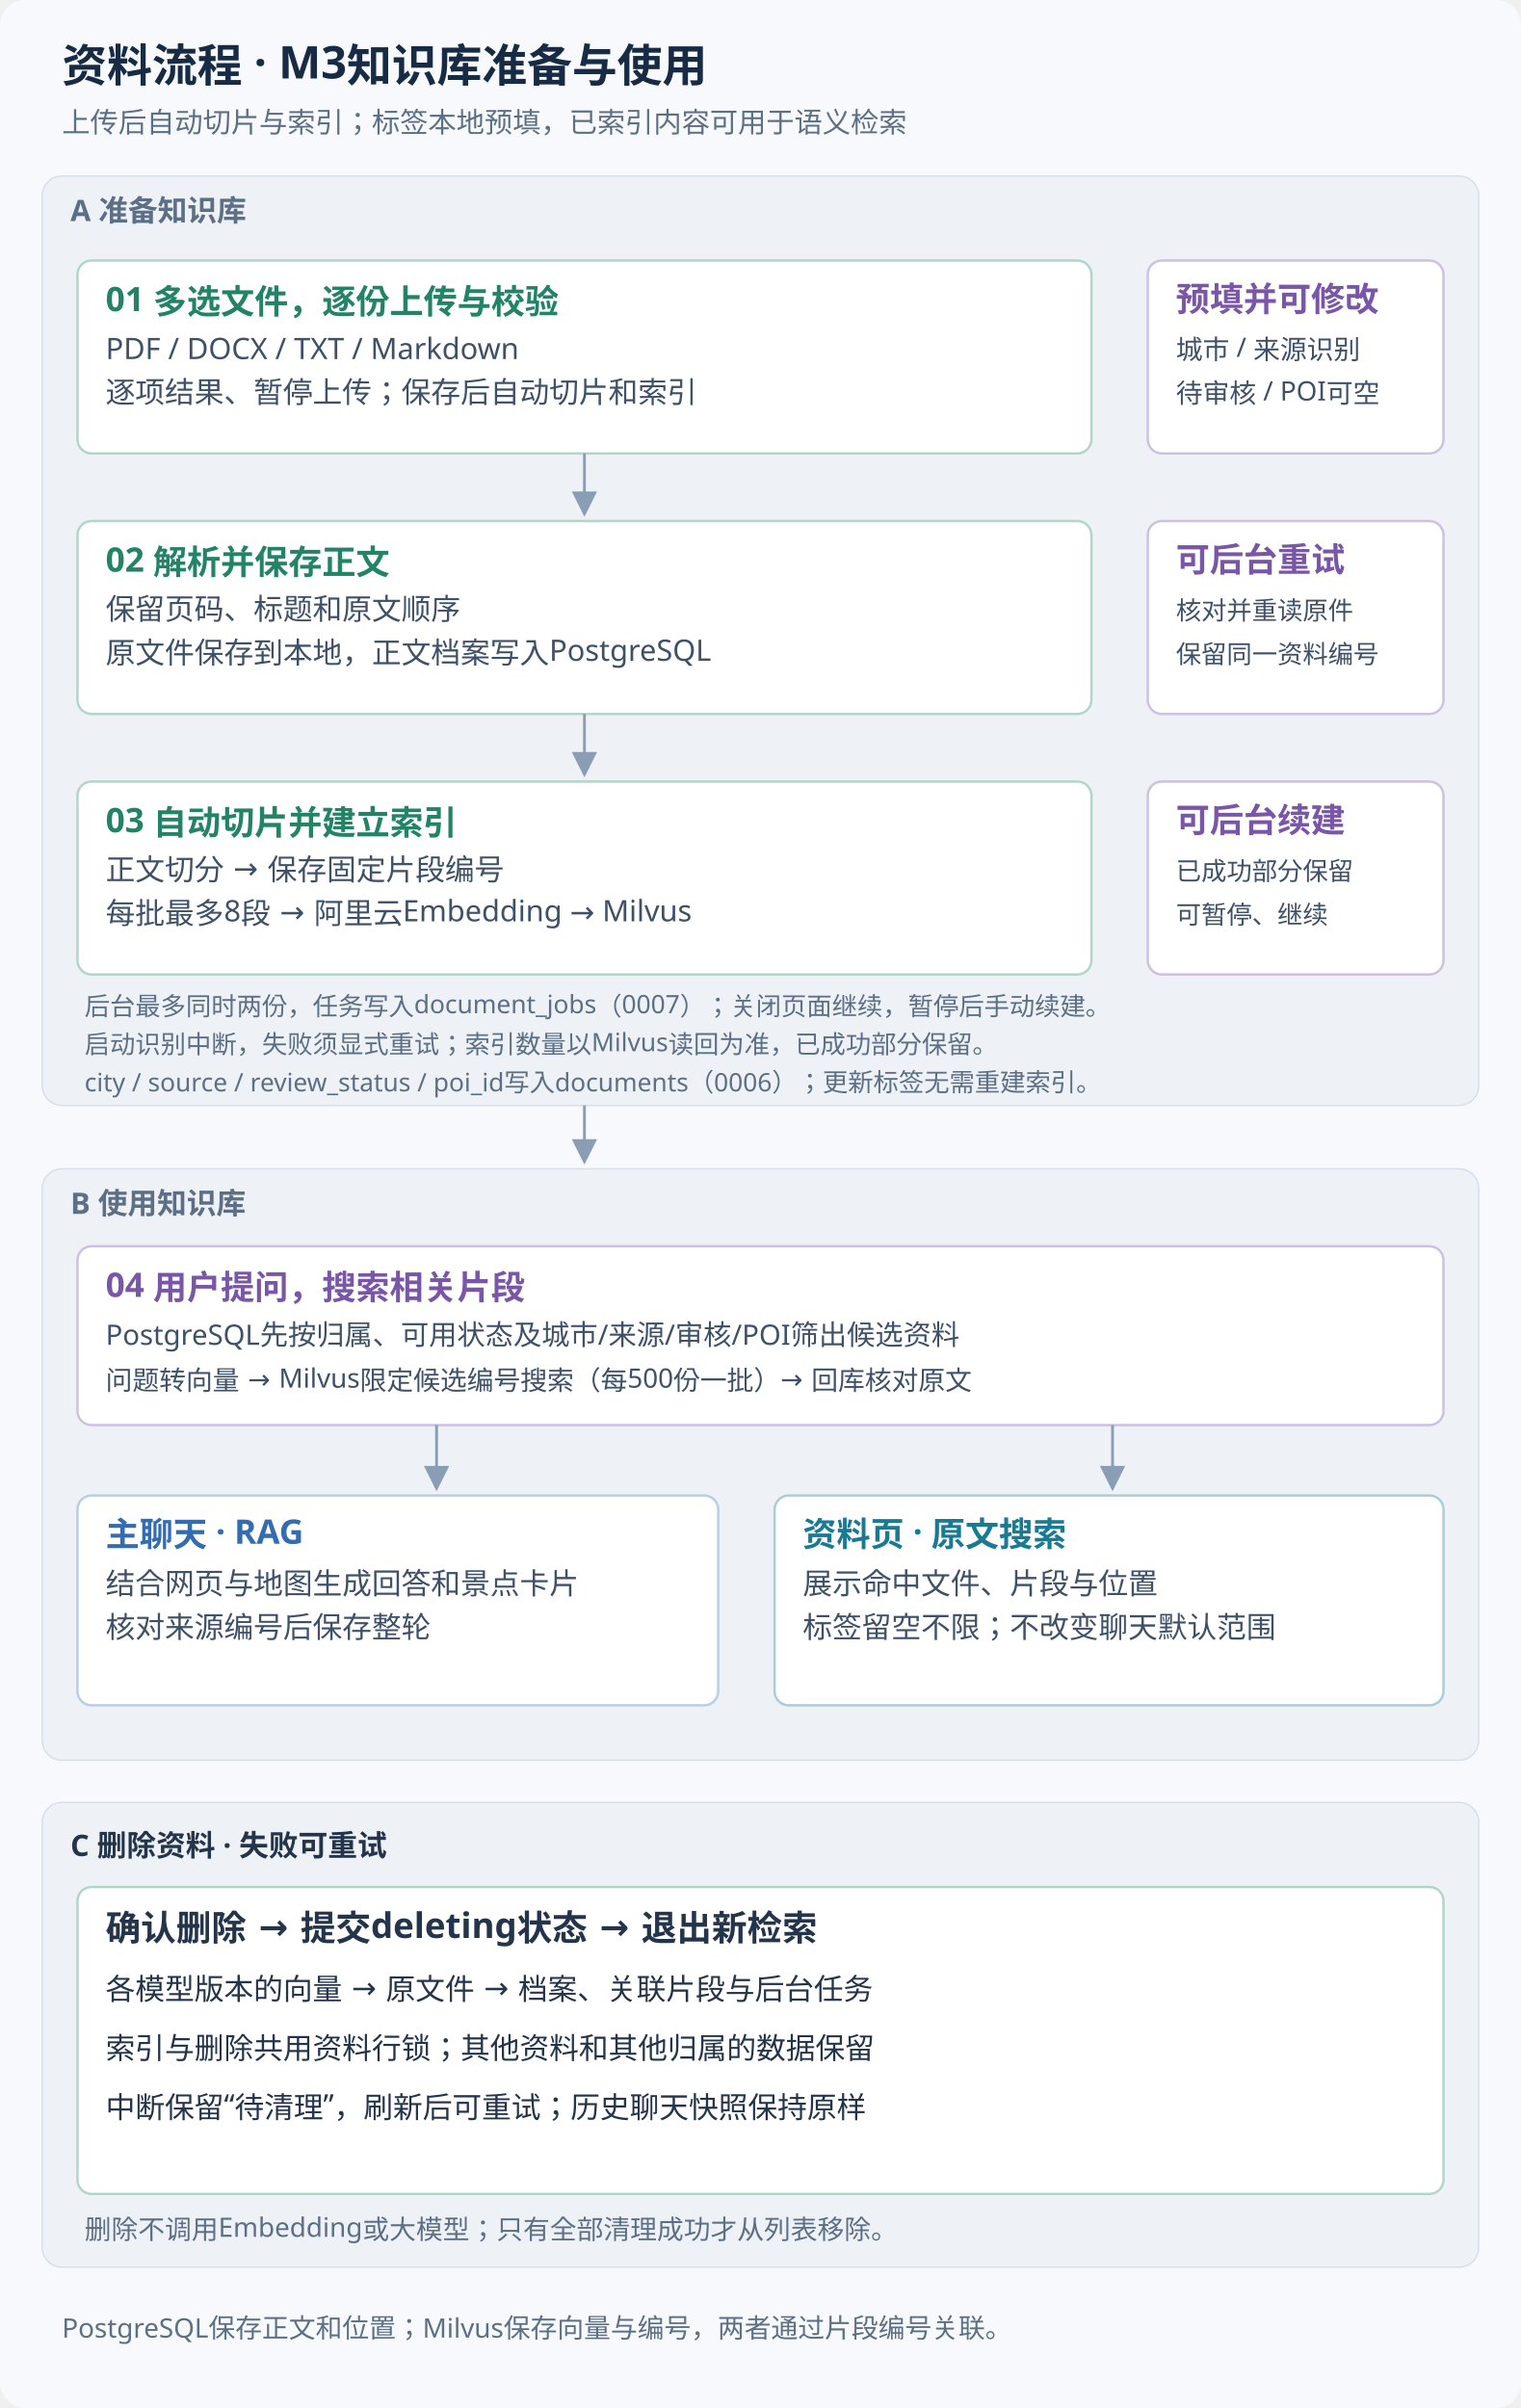
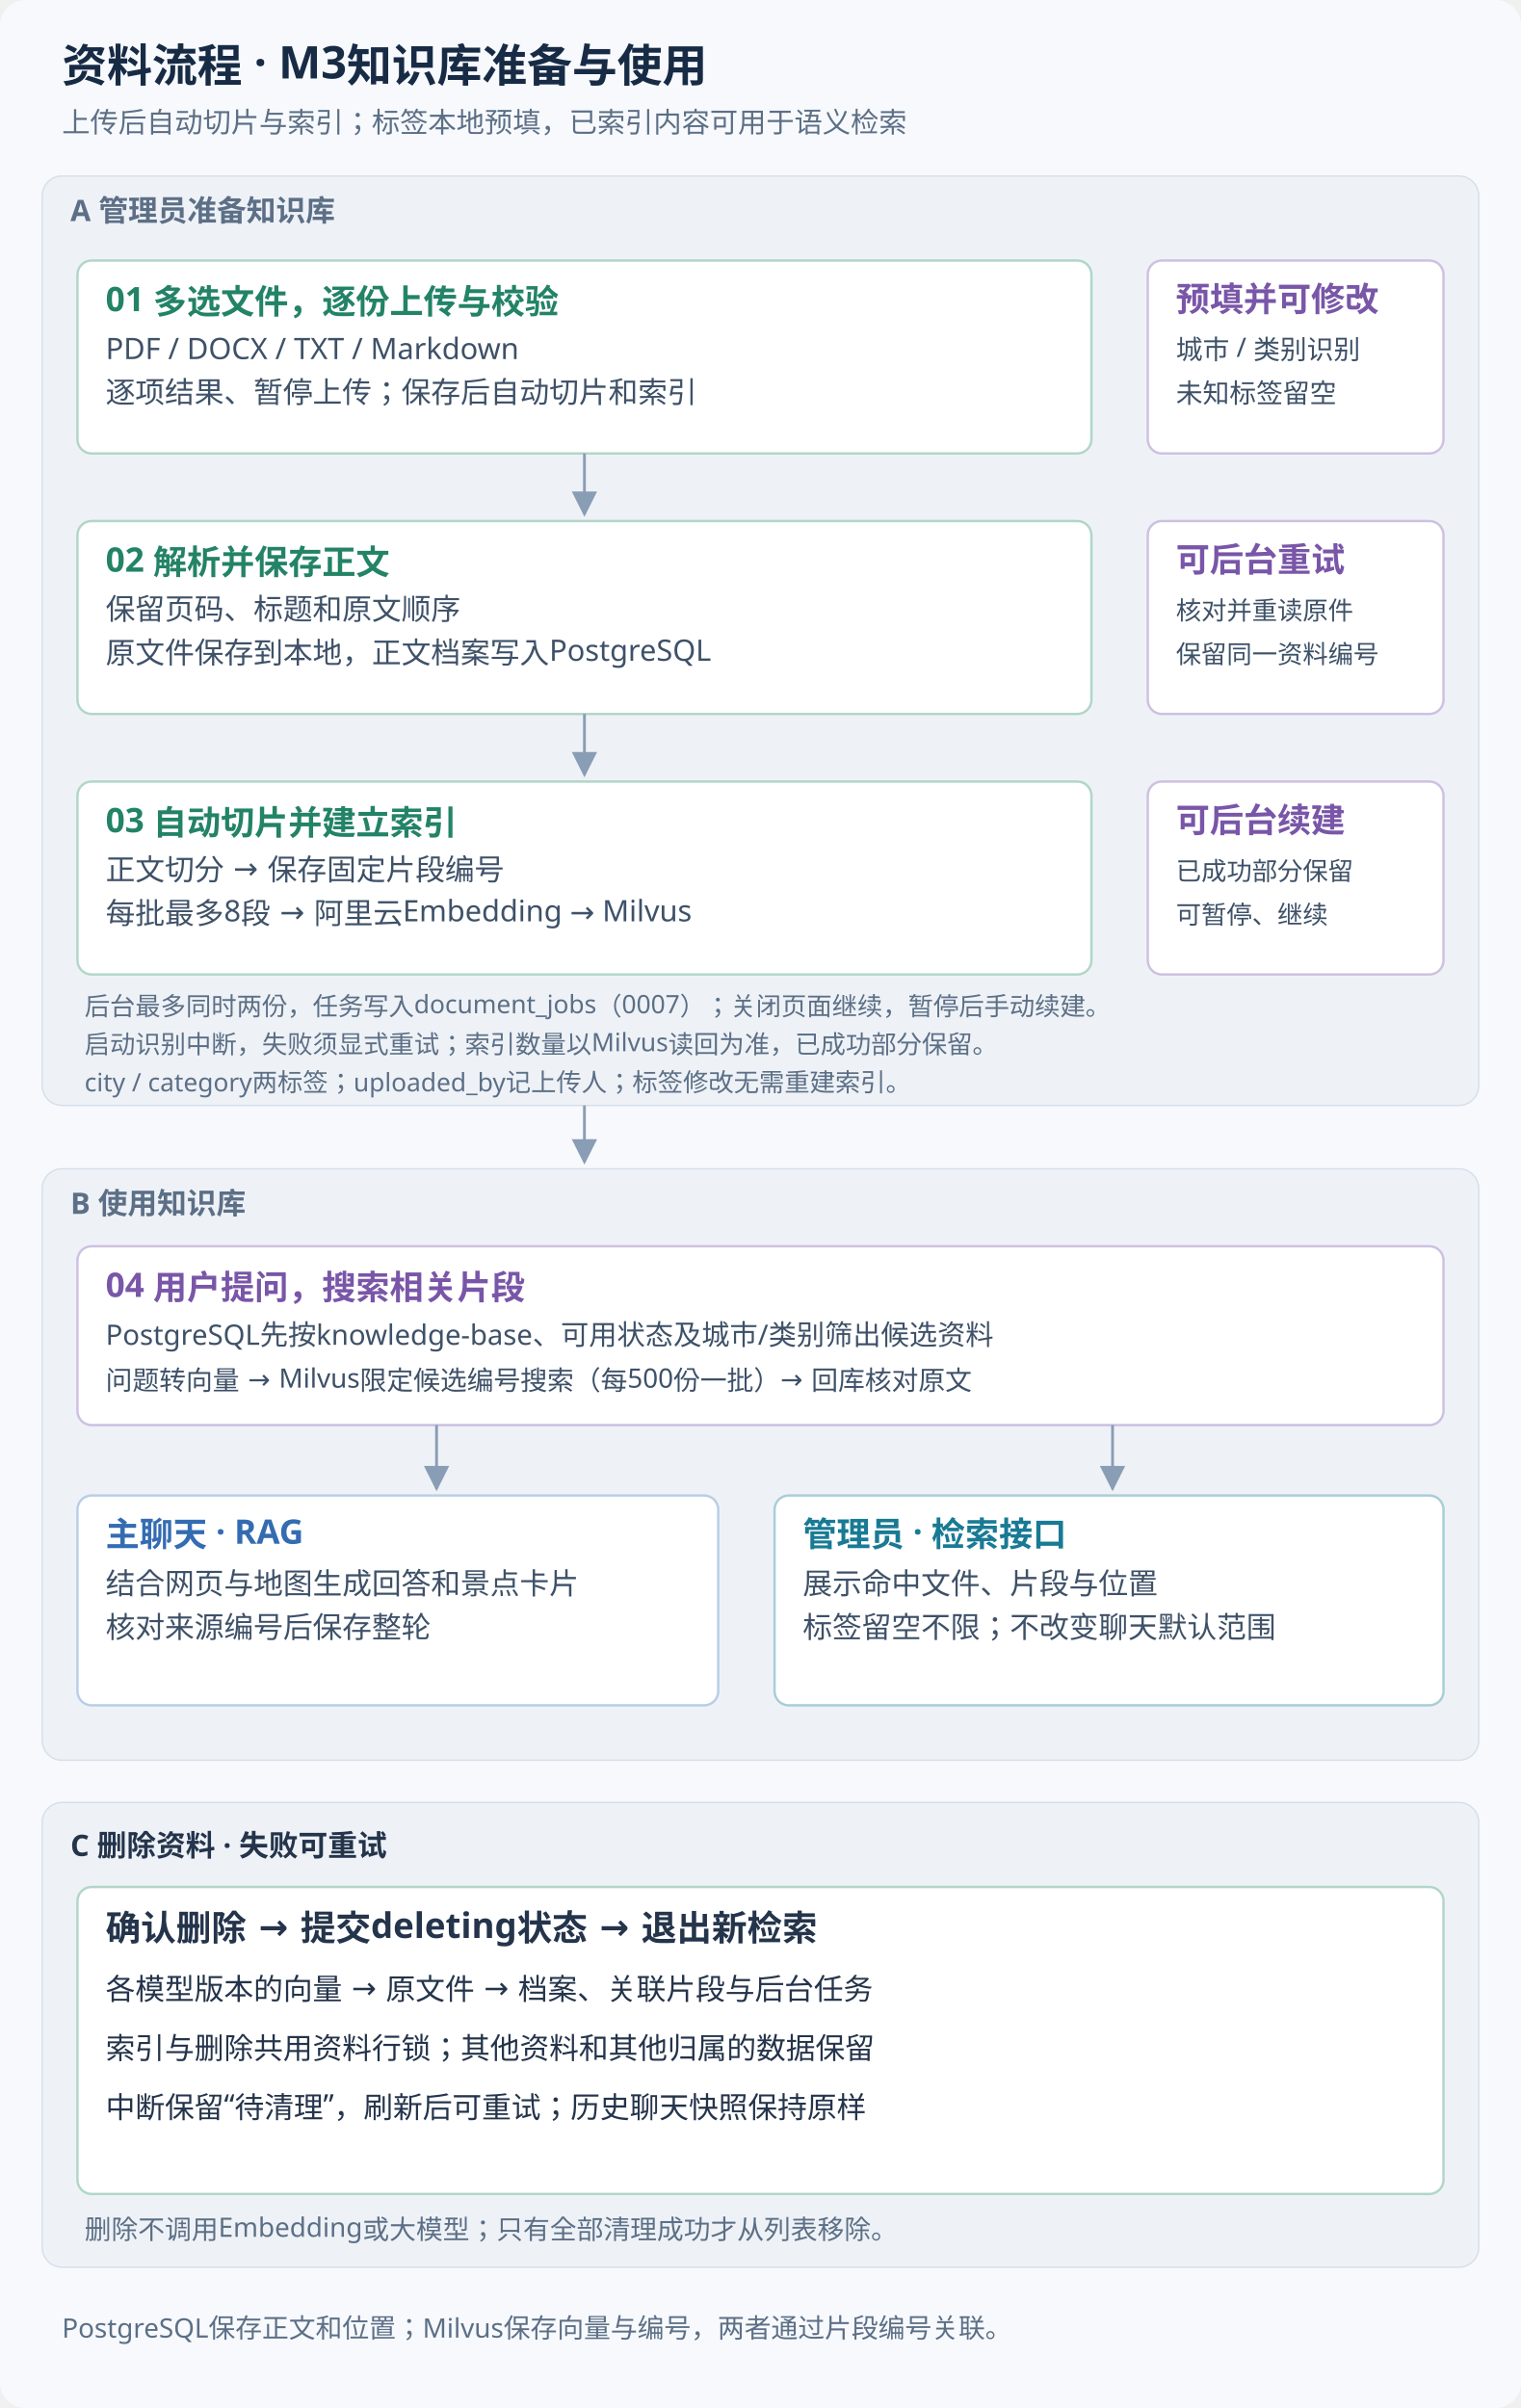
<svg xmlns="http://www.w3.org/2000/svg" viewBox="0 0 1080 1710" role="img" aria-label="资料流程 · M3知识库准备、使用与删除">
  <defs>
    <style>text{font-family:'Microsoft YaHei','Noto Sans SC',sans-serif;fill:#24344b}.sub{fill:#5c6f86}.small{font-size:19px}.body{font-size:21px}.name{font-size:25px;font-weight:700}</style>
    <marker id="arrow" markerWidth="9" markerHeight="9" refX="8" refY="4.5" orient="auto">
      <path d="M0 0 L9 4.5 L0 9Z" fill="#899db5" />
    </marker>
  </defs>
  <rect width="1080" height="1710" fill="#f7f9fc" rx="18" />
  <text x="44" y="58" font-size="32" fill="#172b45" style="fill:#172b45" font-weight="700" text-anchor="start">资料流程 · M3知识库准备与使用</text>
  <text x="44" y="94" font-size="20" fill="#5c6f86" style="fill:#5c6f86" font-weight="400" text-anchor="start">上传后自动切片与索引；标签本地预填，已索引内容可用于语义检索</text>
  <rect x="30" y="125" width="1020" height="660" rx="14" fill="#eef2f7" stroke="#d5dfeb" />
-   <text x="50" y="157" font-size="21" fill="#5c6f86" style="fill:#5c6f86" font-weight="700" text-anchor="start">A  准备知识库</text>
+   <text x="50" y="157" font-size="21" fill="#5c6f86" style="fill:#5c6f86" font-weight="700" text-anchor="start">A  管理员准备知识库</text>
  <g data-box="55,185,720,137">
    <rect x="55" y="185" width="720" height="137" rx="10" fill="#ffffff" stroke="#b1d6c8" stroke-width="1.7" />
    <text x="75" y="221" font-size="24" fill="#238366" style="fill:#238366" font-weight="700" text-anchor="start">01 多选文件，逐份上传与校验</text>
    <text x="75" y="255" font-size="21" fill="#3e5168" style="fill:#3e5168" font-weight="400" text-anchor="start">PDF / DOCX / TXT / Markdown</text>
    <text x="75" y="286" font-size="21" fill="#3e5168" style="fill:#3e5168" font-weight="400" text-anchor="start">逐项结果、暂停上传；保存后自动切片和索引</text>
  </g>
  <path d="M415,322 L415,365" fill="none" stroke="#899db5" stroke-width="2" marker-end="url(#arrow)" />
  <g data-box="55,370,720,137">
    <rect x="55" y="370" width="720" height="137" rx="10" fill="#ffffff" stroke="#b1d6c8" stroke-width="1.7" />
    <text x="75" y="406" font-size="24" fill="#238366" style="fill:#238366" font-weight="700" text-anchor="start">02 解析并保存正文</text>
    <text x="75" y="440" font-size="21" fill="#3e5168" style="fill:#3e5168" font-weight="400" text-anchor="start">保留页码、标题和原文顺序</text>
    <text x="75" y="471" font-size="21" fill="#3e5168" style="fill:#3e5168" font-weight="400" text-anchor="start">原文件保存到本地，正文档案写入PostgreSQL</text>
  </g>
  <path d="M415,507 L415,550" fill="none" stroke="#899db5" stroke-width="2" marker-end="url(#arrow)" />
  <g data-box="55,555,720,137">
    <rect x="55" y="555" width="720" height="137" rx="10" fill="#ffffff" stroke="#b1d6c8" stroke-width="1.7" />
    <text x="75" y="591" font-size="24" fill="#238366" style="fill:#238366" font-weight="700" text-anchor="start">03 自动切片并建立索引</text>
    <text x="75" y="625" font-size="21" fill="#3e5168" style="fill:#3e5168" font-weight="400" text-anchor="start">正文切分 → 保存固定片段编号</text>
    <text x="75" y="656" font-size="21" fill="#3e5168" style="fill:#3e5168" font-weight="400" text-anchor="start">每批最多8段 → 阿里云Embedding → Milvus</text>
  </g>
  <g data-box="815,185,210,137">
    <rect x="815" y="185" width="210" height="137" rx="10" fill="#ffffff" stroke="#cec0e1" stroke-width="1.7" />
    <text x="835" y="221" font-size="24" fill="#7956a8" style="fill:#7956a8" font-weight="700" text-anchor="start">预填并可修改</text>
-     <text x="835" y="255" font-size="19" fill="#3e5168" style="fill:#3e5168" font-weight="400" text-anchor="start">城市 / 来源识别</text>
-     <text x="835" y="286" font-size="19" fill="#3e5168" style="fill:#3e5168" font-weight="400" text-anchor="start">待审核 / POI可空</text>
+     <text x="835" y="255" font-size="19" fill="#3e5168" style="fill:#3e5168" font-weight="400" text-anchor="start">城市 / 类别识别</text>
+     <text x="835" y="286" font-size="19" fill="#3e5168" style="fill:#3e5168" font-weight="400" text-anchor="start">未知标签留空</text>
  </g>
  <g data-box="815,370,210,137">
    <rect x="815" y="370" width="210" height="137" rx="10" fill="#ffffff" stroke="#cec0e1" stroke-width="1.7" />
    <text x="835" y="406" font-size="24" style="fill:#7956a8" font-weight="700">可后台重试</text>
    <text x="835" y="440" font-size="18" style="fill:#3e5168">核对并重读原件</text>
    <text x="835" y="471" font-size="18" style="fill:#3e5168">保留同一资料编号</text>
  </g>
  <g data-box="815,555,210,137">
    <rect x="815" y="555" width="210" height="137" rx="10" fill="#ffffff" stroke="#cec0e1" stroke-width="1.7" />
    <text x="835" y="591" font-size="24" fill="#7956a8" style="fill:#7956a8" font-weight="700" text-anchor="start">可后台续建</text>
    <text x="835" y="625" font-size="18" fill="#3e5168" style="fill:#3e5168" font-weight="400" text-anchor="start">已成功部分保留</text>
    <text x="835" y="656" font-size="18" fill="#3e5168" style="fill:#3e5168" font-weight="400" text-anchor="start">可暂停、继续</text>
  </g>
  <text x="60" y="721" font-size="18" class="sub">后台最多同时两份，任务写入document_jobs（0007）；关闭页面继续，暂停后手动续建。</text>
  <text x="60" y="748" font-size="18" class="sub">启动识别中断，失败须显式重试；索引数量以Milvus读回为准，已成功部分保留。</text>
-   <text x="60" y="775" font-size="18" class="sub">city / source / review_status / poi_id写入documents（0006）；更新标签无需重建索引。</text>
+   <text x="60" y="775" font-size="18" class="sub">city / category两标签；uploaded_by记上传人；标签修改无需重建索引。</text>
  <path d="M415,785 L415,825" fill="none" stroke="#899db5" stroke-width="2" marker-end="url(#arrow)" />
  <rect x="30" y="830" width="1020" height="420" rx="14" fill="#eef2f7" stroke="#d5dfeb" />
  <text x="50" y="862" font-size="21" fill="#5c6f86" style="fill:#5c6f86" font-weight="700" text-anchor="start">B  使用知识库</text>
  <g data-box="55,885,970,127">
    <rect x="55" y="885" width="970" height="127" rx="10" fill="#ffffff" stroke="#cec0e1" stroke-width="1.7" />
    <text x="75" y="921" font-size="24" fill="#7956a8" style="fill:#7956a8" font-weight="700" text-anchor="start">04 用户提问，搜索相关片段</text>
-     <text x="75" y="955" font-size="20" fill="#3e5168" style="fill:#3e5168" font-weight="400" text-anchor="start">PostgreSQL先按归属、可用状态及城市/来源/审核/POI筛出候选资料</text>
+     <text x="75" y="955" font-size="20" fill="#3e5168" style="fill:#3e5168" font-weight="400" text-anchor="start">PostgreSQL先按knowledge-base、可用状态及城市/类别筛出候选资料</text>
    <text x="75" y="987" font-size="19" style="fill:#3e5168">问题转向量 → Milvus限定候选编号搜索（每500份一批）→ 回库核对原文</text>
  </g>
  <path d="M310,1012 L310,1057" fill="none" stroke="#899db5" stroke-width="2" marker-end="url(#arrow)" />
  <path d="M790,1012 L790,1057" fill="none" stroke="#899db5" stroke-width="2" marker-end="url(#arrow)" />
  <g data-box="55,1062,455,149">
    <rect x="55" y="1062" width="455" height="149" rx="10" fill="#ffffff" stroke="#b8cee7" stroke-width="1.7" />
    <text x="75" y="1098" font-size="24" fill="#346cb2" style="fill:#346cb2" font-weight="700" text-anchor="start">主聊天 · RAG</text>
    <text x="75" y="1132" font-size="21" fill="#3e5168" style="fill:#3e5168" font-weight="400" text-anchor="start">结合网页与地图生成回答和景点卡片</text>
    <text x="75" y="1163" font-size="21" fill="#3e5168" style="fill:#3e5168" font-weight="400" text-anchor="start">核对来源编号后保存整轮</text>
  </g>
  <g data-box="550,1062,475,149">
    <rect x="550" y="1062" width="475" height="149" rx="10" fill="#ffffff" stroke="#a9cdd7" stroke-width="1.7" />
-     <text x="570" y="1098" font-size="24" fill="#197a94" style="fill:#197a94" font-weight="700" text-anchor="start">资料页 · 原文搜索</text>
+     <text x="570" y="1098" font-size="24" fill="#197a94" style="fill:#197a94" font-weight="700" text-anchor="start">管理员 · 检索接口</text>
    <text x="570" y="1132" font-size="21" fill="#3e5168" style="fill:#3e5168" font-weight="400" text-anchor="start">展示命中文件、片段与位置</text>
    <text x="570" y="1163" font-size="21" fill="#3e5168" style="fill:#3e5168" font-weight="400" text-anchor="start">标签留空不限；不改变聊天默认范围</text>
  </g>
  <rect x="30" y="1280" width="1020" height="330" rx="14" fill="#eef2f7" stroke="#d5dfeb" />
  <text x="50" y="1318" class="body" font-weight="700">C  删除资料 · 失败可重试</text>
  <rect x="55" y="1340" width="970" height="218" rx="10" fill="#fff" stroke="#b1d6c8" stroke-width="1.7" />
  <text x="75" y="1378" class="name">确认删除 → 提交deleting状态 → 退出新检索</text>
  <text x="75" y="1420" class="body">各模型版本的向量 → 原文件 → 档案、关联片段与后台任务</text>
  <text x="75" y="1462" class="body">索引与删除共用资料行锁；其他资料和其他归属的数据保留</text>
  <text x="75" y="1504" class="body">中断保留“待清理”，刷新后可重试；历史聊天快照保持原样</text>
  <text x="60" y="1590" class="small sub">删除不调用Embedding或大模型；只有全部清理成功才从列表移除。</text>
  <text x="44" y="1660" font-size="19" class="sub">PostgreSQL保存正文和位置；Milvus保存向量与编号，两者通过片段编号关联。</text>
</svg>
